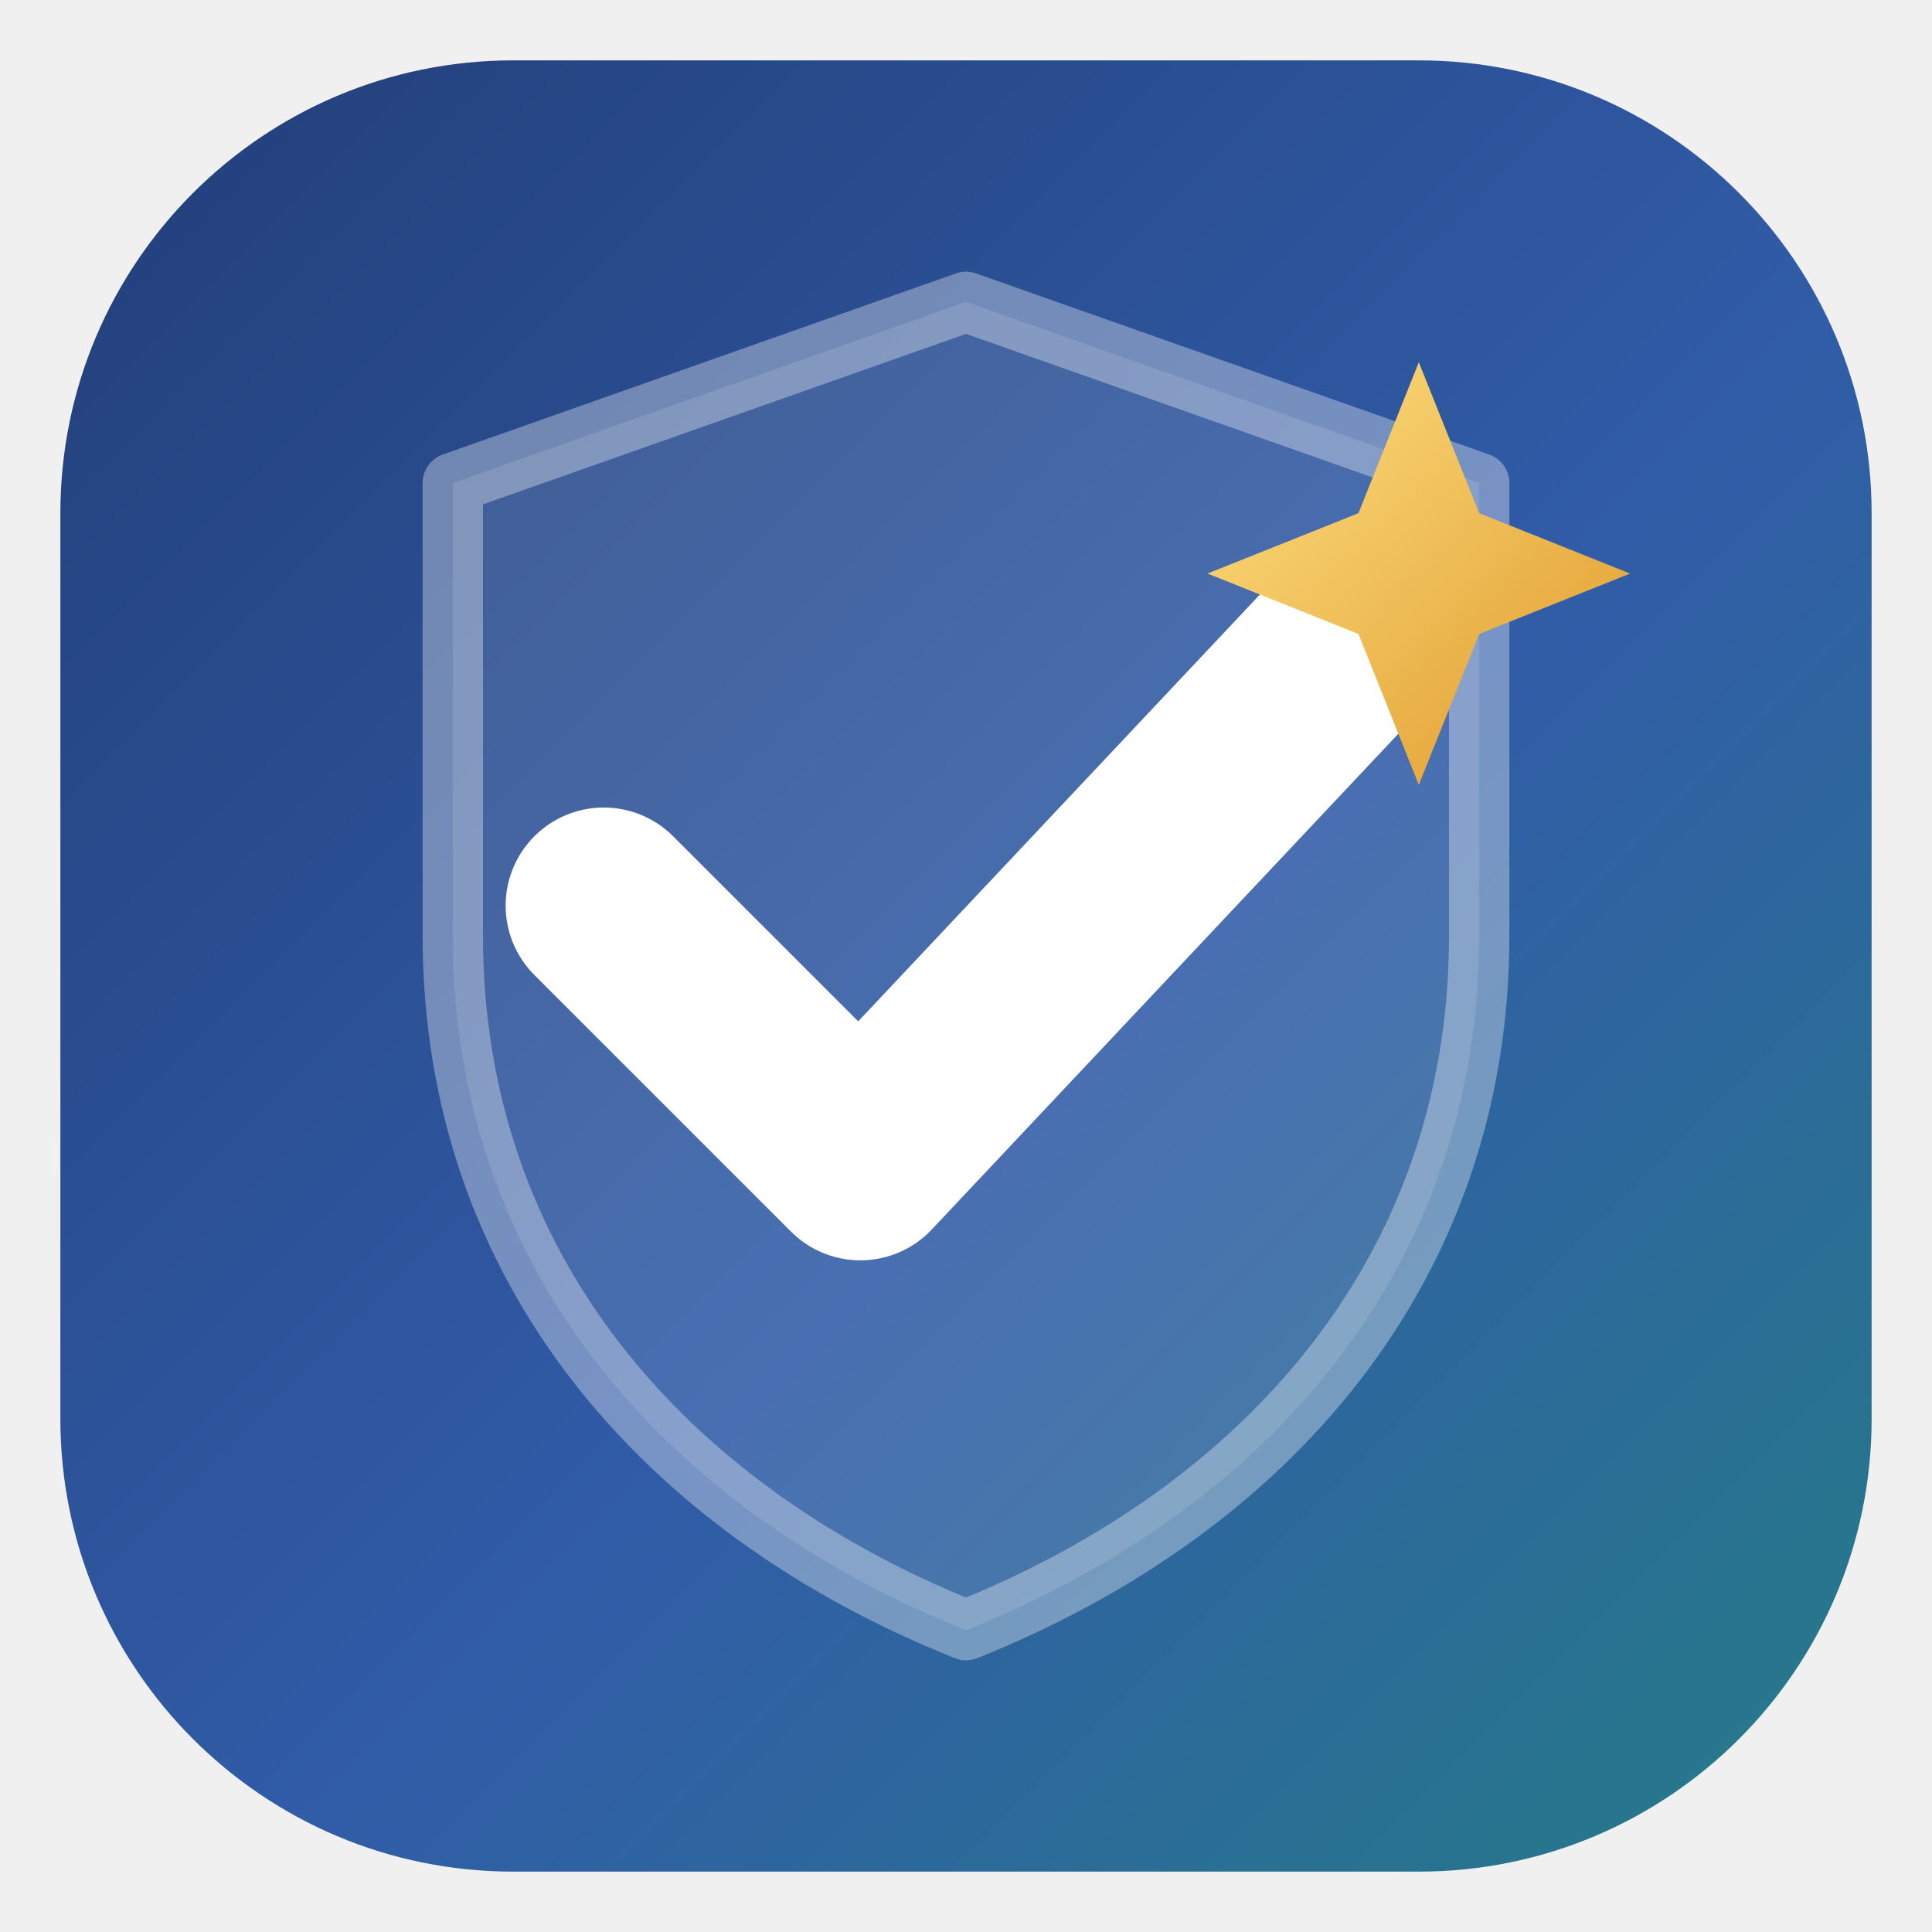
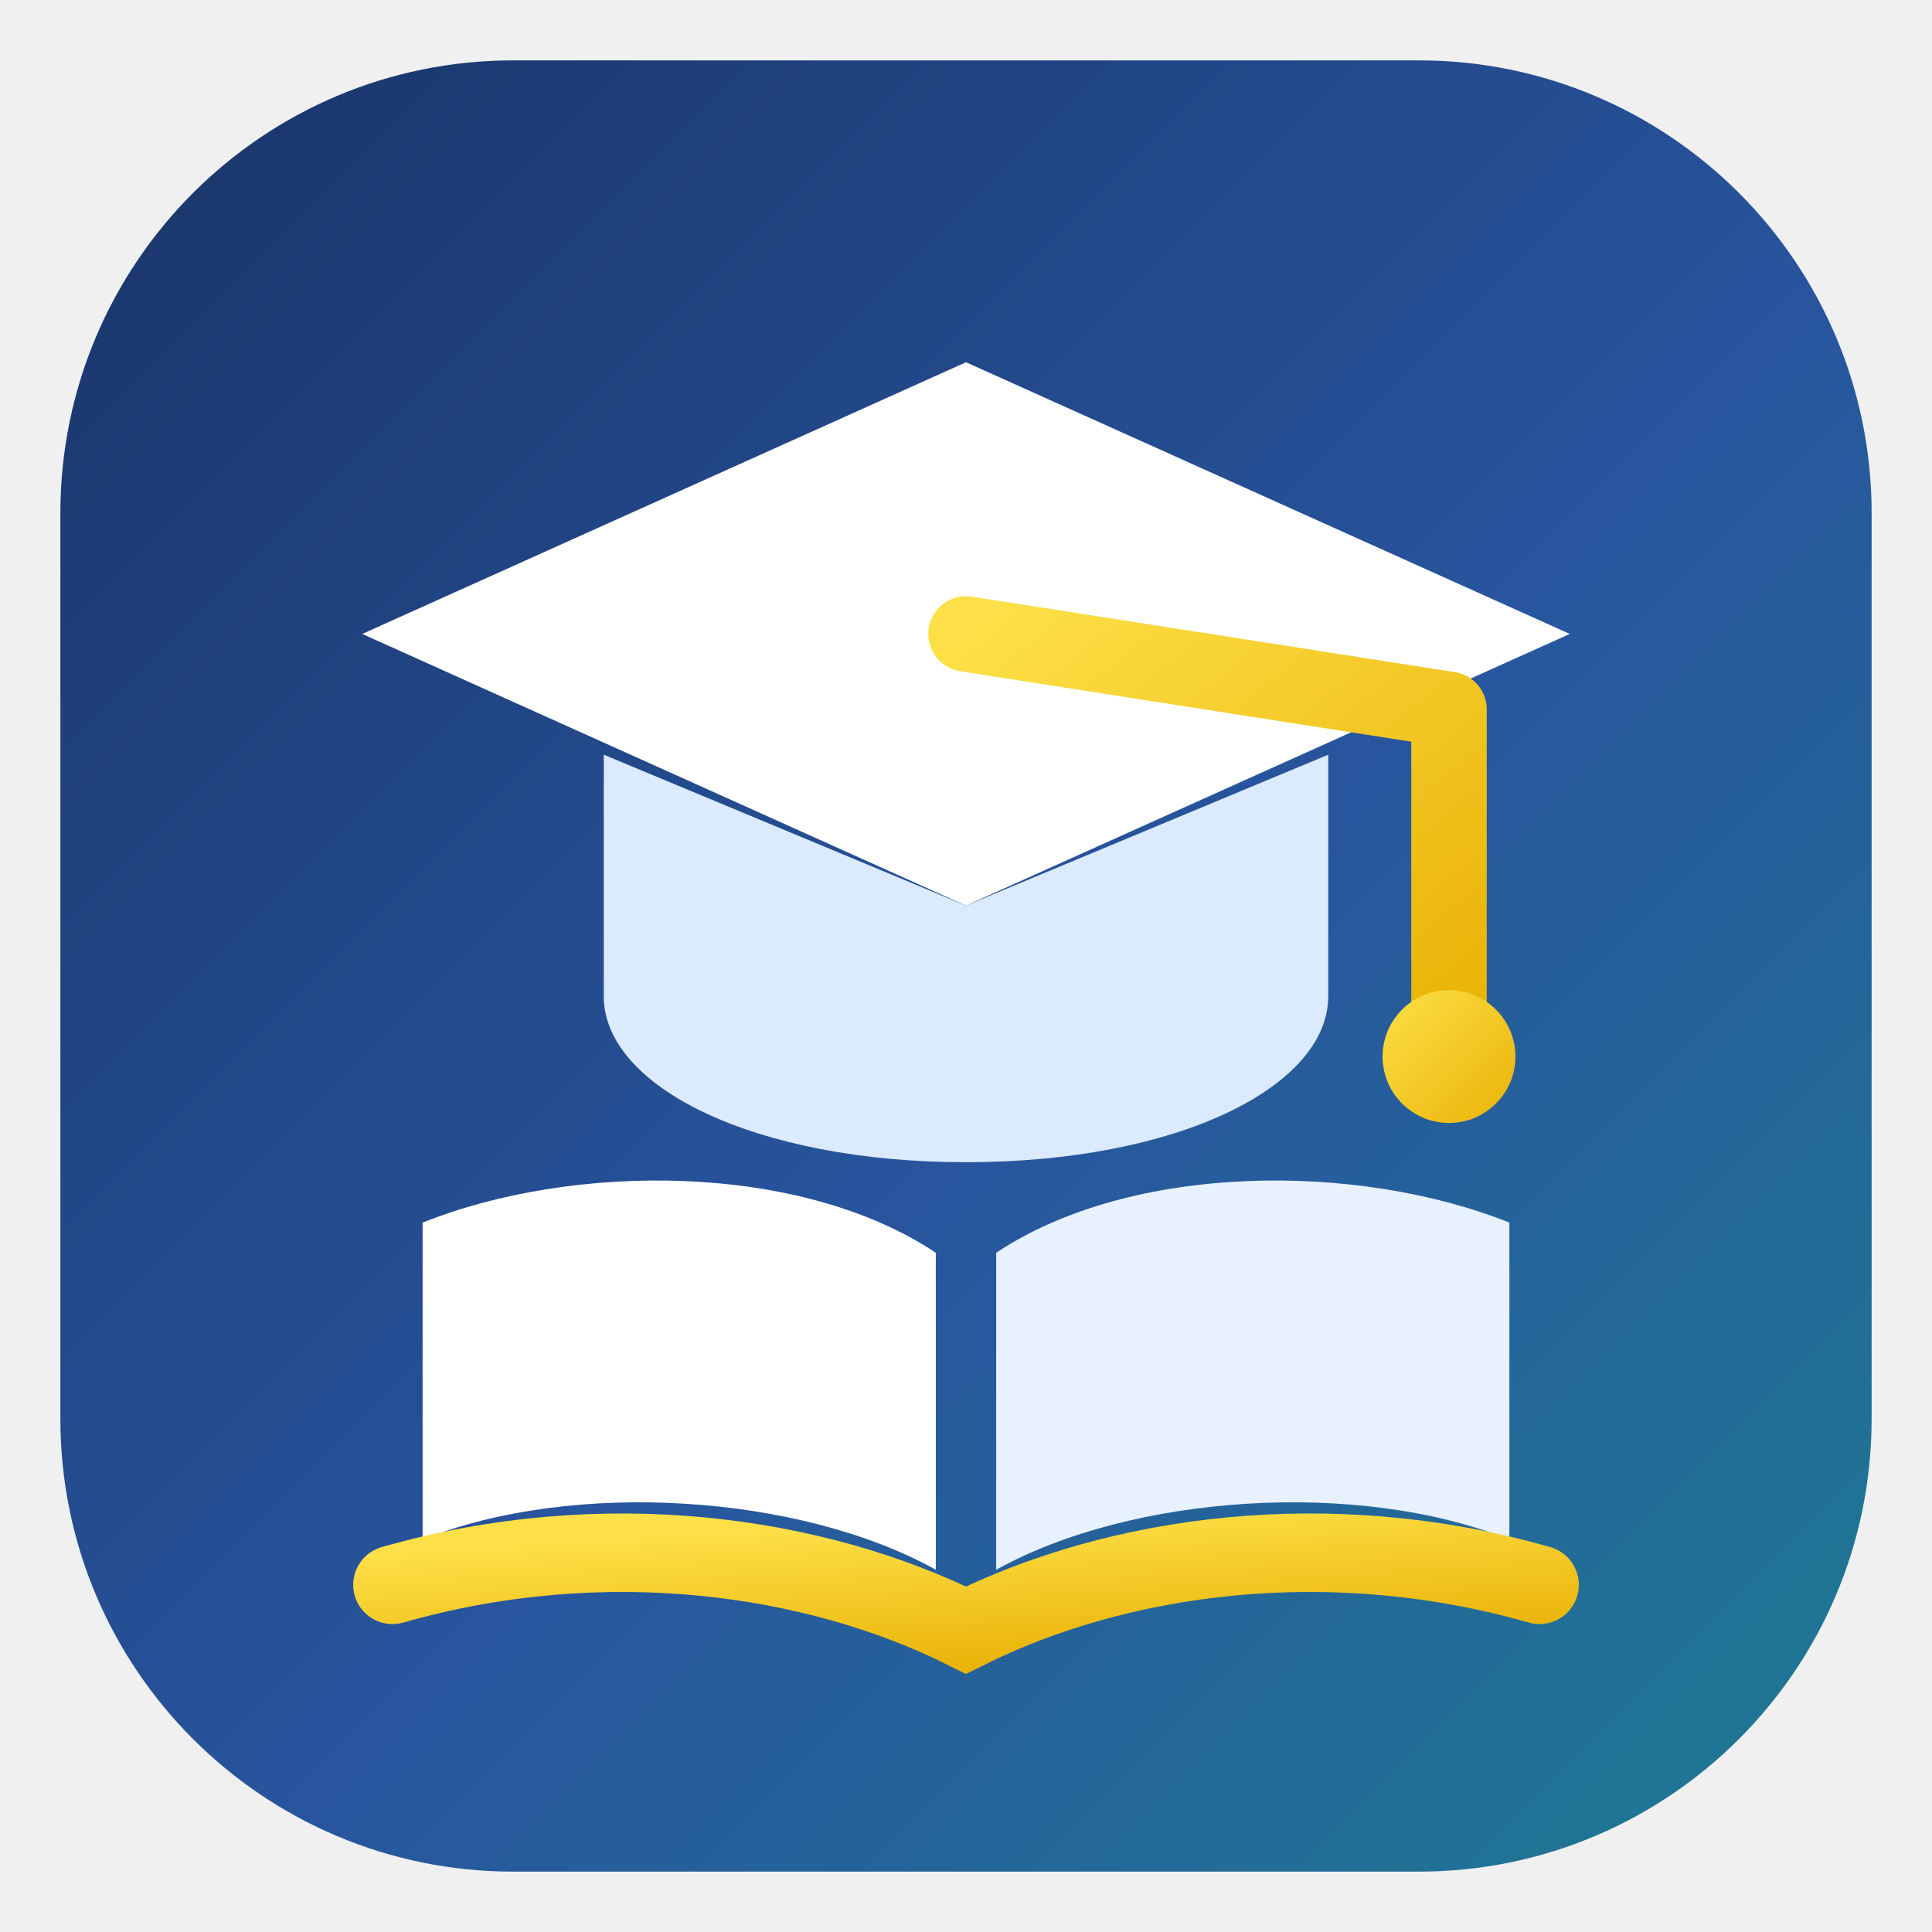
<svg xmlns="http://www.w3.org/2000/svg" viewBox="0 0 64 64" width="64" height="64">
  <defs>
    <linearGradient id="bg" x1="0%" y1="0%" x2="100%" y2="100%">
-       <stop offset="0%" stop-color="#223e78" />
-       <stop offset="56%" stop-color="#315ca8" />
-       <stop offset="100%" stop-color="#257c87" />
+       <stop offset="0%" stop-color="#193468" />
+       <stop offset="55%" stop-color="#28559e" />
+       <stop offset="100%" stop-color="#1e7b93" />
    </linearGradient>
    <linearGradient id="gold" x1="0%" y1="0%" x2="100%" y2="100%">
-       <stop offset="0%" stop-color="#fde082" />
-       <stop offset="100%" stop-color="#e09a2b" />
+       <stop offset="0%" stop-color="#fde047" />
+       <stop offset="100%" stop-color="#eab308" />
    </linearGradient>
  </defs>
  <rect x="2" y="2" width="60" height="60" rx="15" fill="url(#bg)" />
-   <path d="M32 10 L49 16 V31 C49 42 42 50 32 54 C22 50 15 42 15 31 V16 Z" fill="#ffffff" fill-opacity="0.12" stroke="#ffffff" stroke-opacity="0.34" stroke-width="2" stroke-linejoin="round" />
-   <path d="M20 30 L28.5 38.5 L44.5 21.5" fill="none" stroke="#ffffff" stroke-width="6.5" stroke-linecap="round" stroke-linejoin="round" />
-   <path d="M47 12 L49 17 L54 19 L49 21 L47 26 L45 21 L40 19 L45 17 Z" fill="url(#gold)" />
+   <path d="M20 25 V33 C20 36 25 38.5 32 38.5 C39 38.5 44 36 44 33 V25 L32 30 Z" fill="#dbeafe" />
+   <path d="M32 12 L52 21 L32 30 L12 21 Z" fill="#ffffff" />
+   <path d="M32 21 L48 23.5 V34" fill="none" stroke="url(#gold)" stroke-width="2.5" stroke-linecap="round" stroke-linejoin="round" />
+   <circle cx="48" cy="35" r="2.2" fill="url(#gold)" />
+   <path d="M31 41.5 C26.5 38.5 19 38.5 14 40.5 V51 C19 49 26.5 49.5 31 52 Z" fill="#ffffff" />
+   <path d="M33 41.5 C37.5 38.5 45 38.5 50 40.5 V51 C45 49 37.5 49.5 33 52 Z" fill="#e8f1ff" />
+   <path d="M13 52.5 C20 50.5 27 51.5 32 54 C37 51.5 44 50.5 51 52.5" fill="none" stroke="url(#gold)" stroke-width="2.6" stroke-linecap="round" />
</svg>
